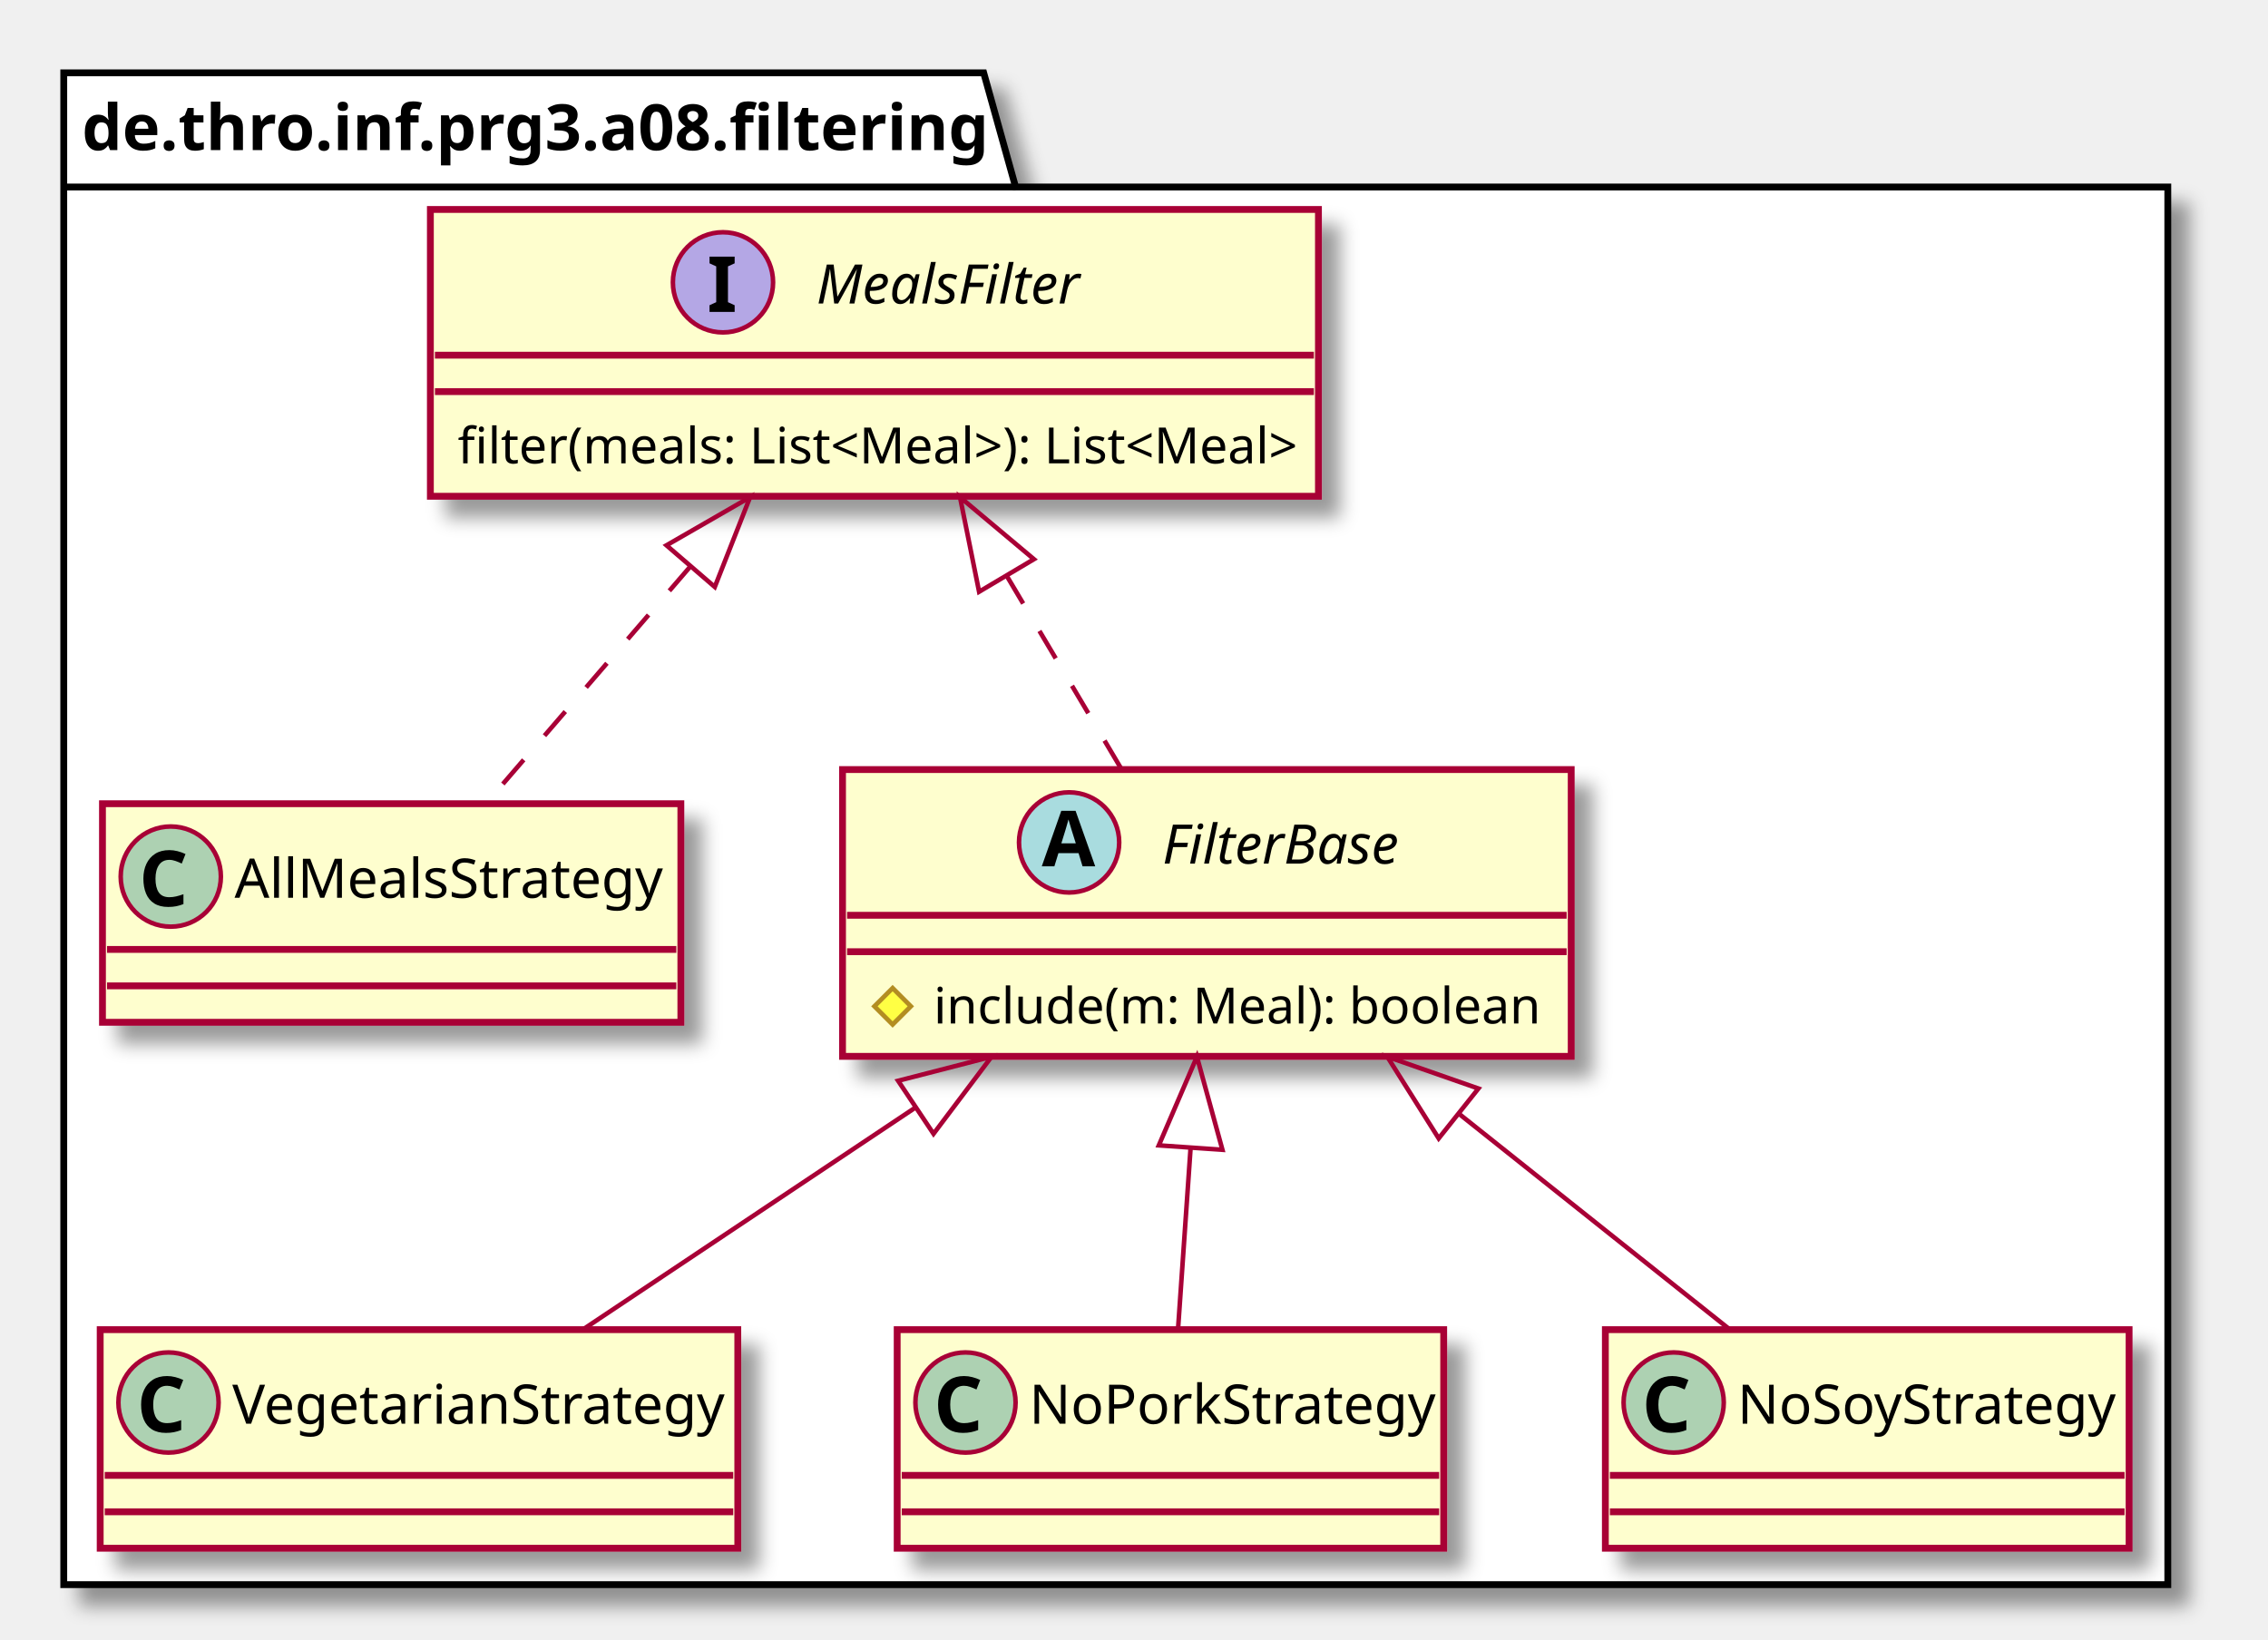
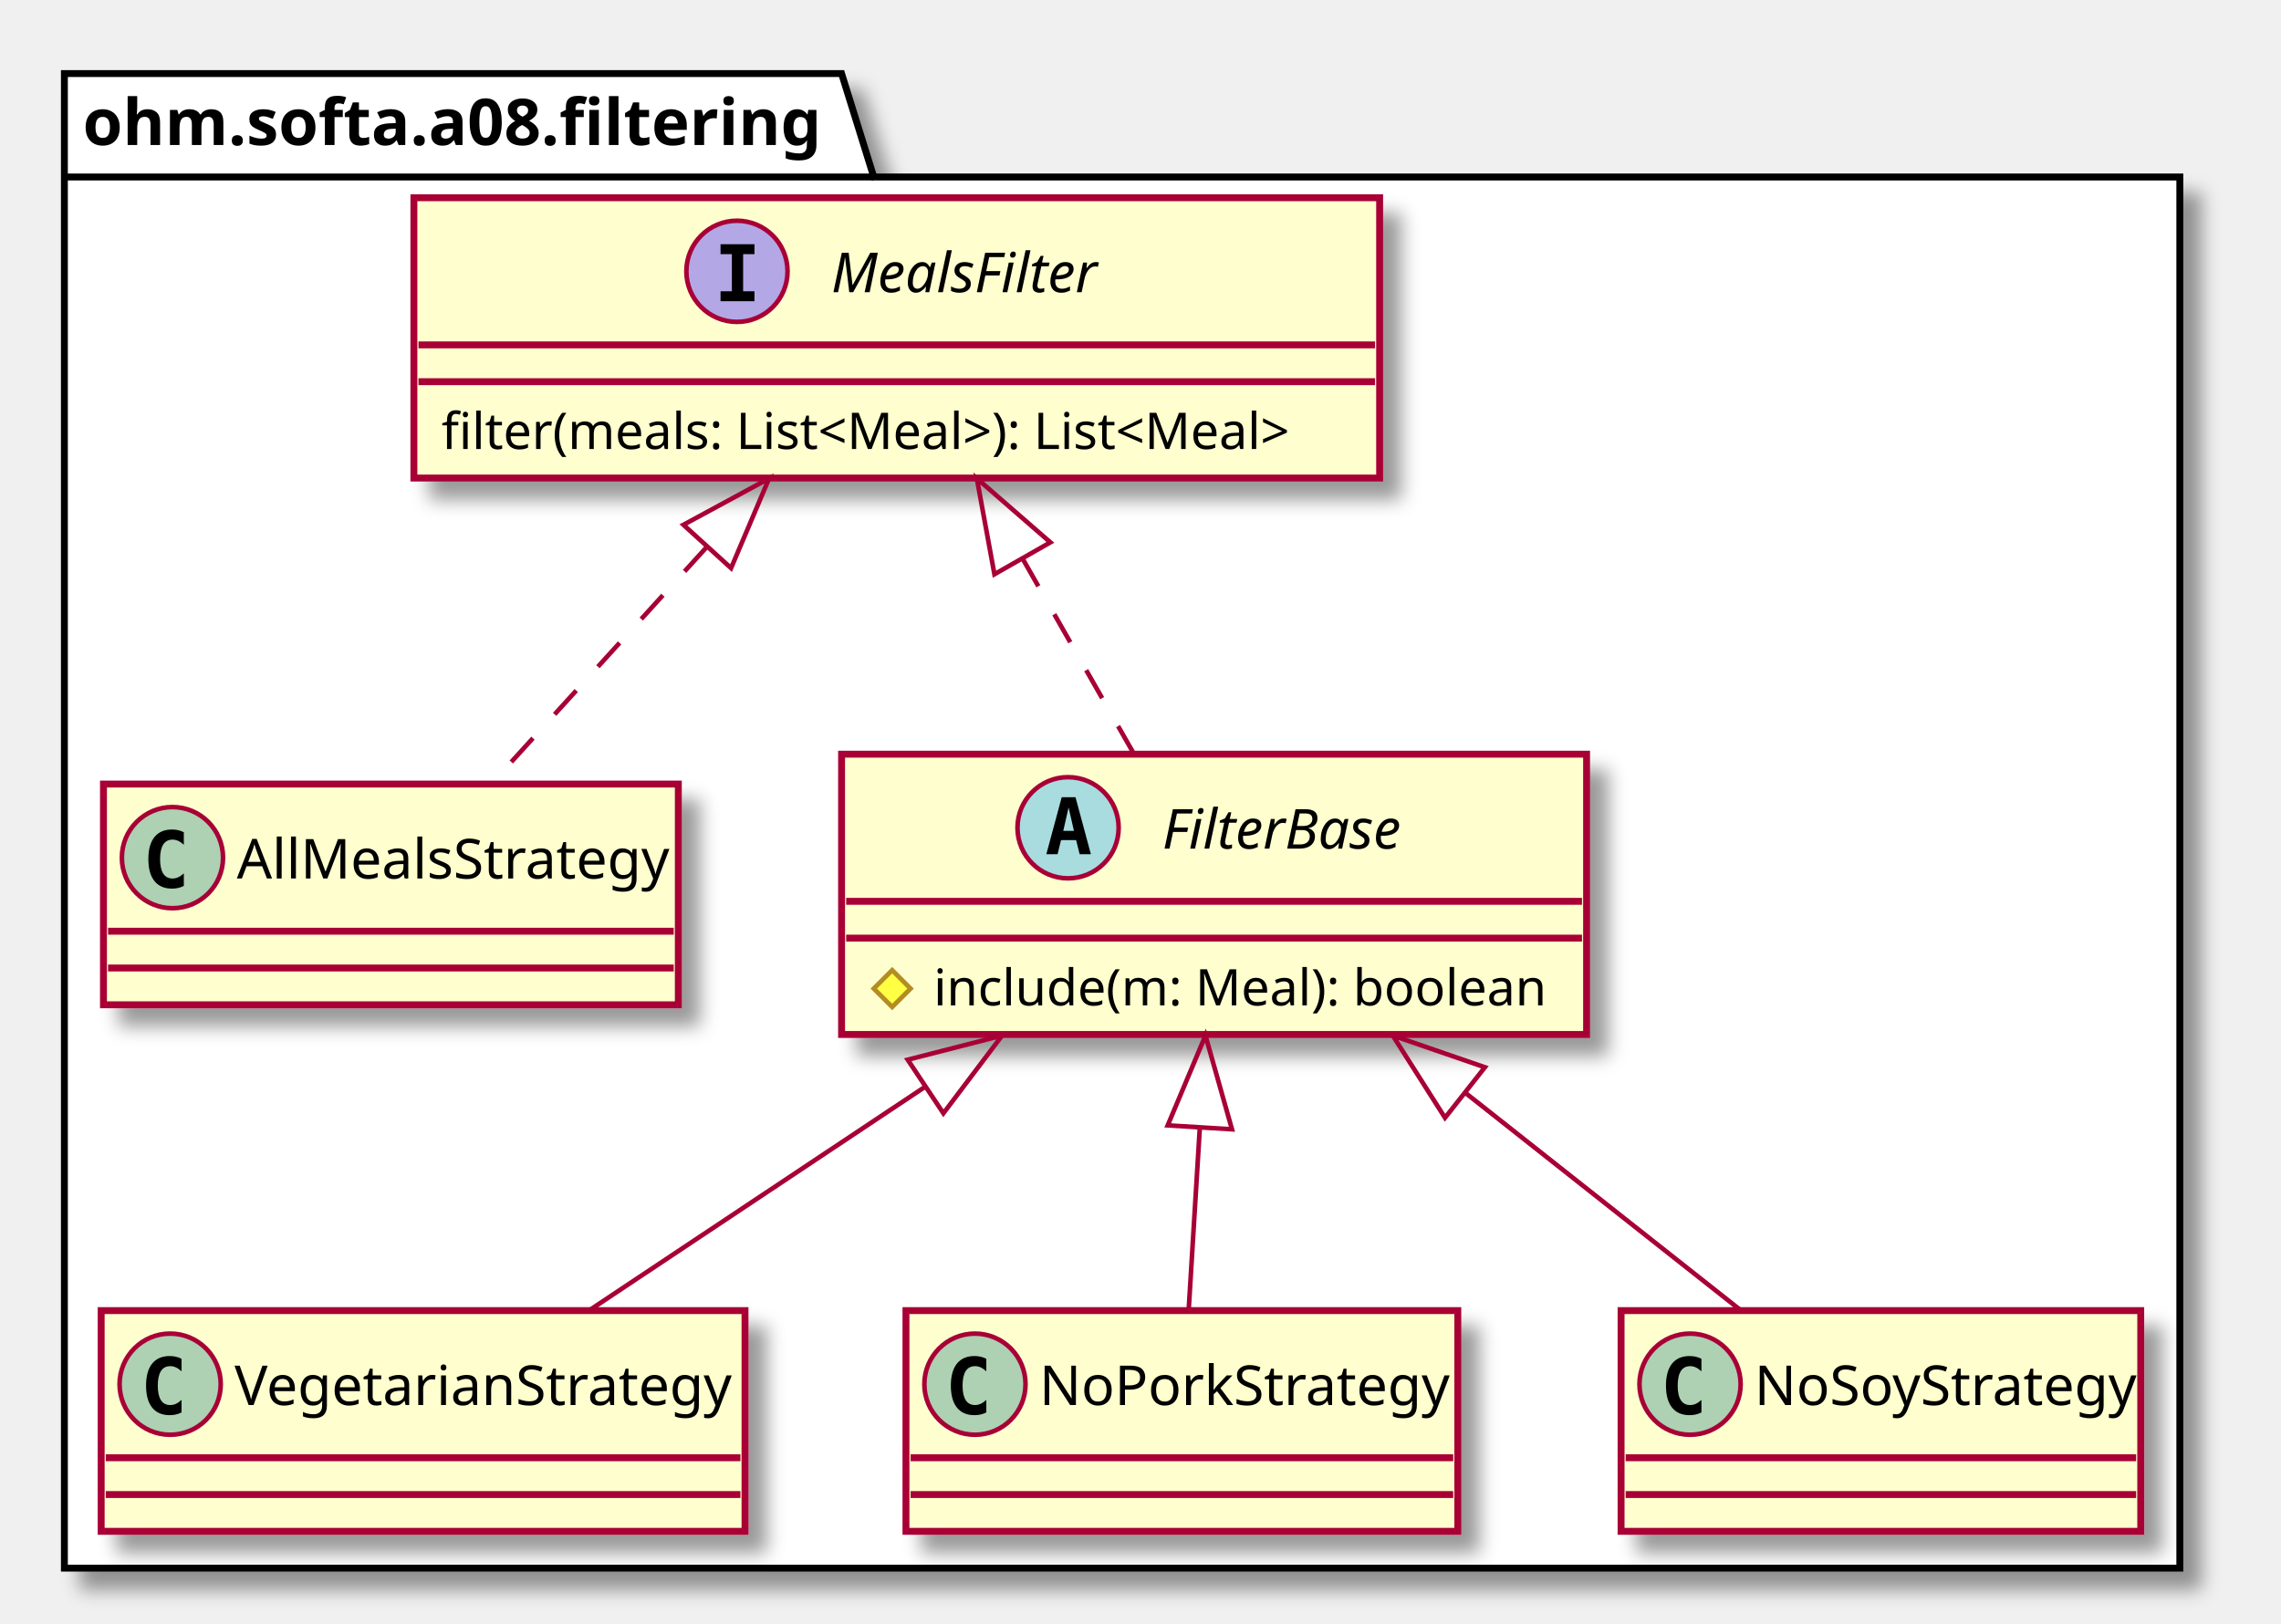
- <svg xmlns="http://www.w3.org/2000/svg" contentScriptType="application/ecmascript" contentStyleType="text/css" height="360px" preserveAspectRatio="none" style="width:498px;height:360px;" version="1.1" viewBox="0 0 498 360" width="498px" zoomAndPan="magnify">
+ <svg xmlns="http://www.w3.org/2000/svg" contentScriptType="application/ecmascript" contentStyleType="text/css" height="353px" preserveAspectRatio="none" style="width:496px;height:353px;" version="1.1" viewBox="0 0 496 353" width="496px" zoomAndPan="magnify">
  <defs>
-     <filter height="300%" id="f7v72245nqvco" width="300%" x="-1" y="-1">
+     <filter height="300%" id="f1p3h8mnjgf1te" width="300%" x="-1" y="-1">
      <feGaussianBlur result="blurOut" stdDeviation="2.0" />
      <feColorMatrix in="blurOut" result="blurOut2" type="matrix" values="0 0 0 0 0 0 0 0 0 0 0 0 0 0 0 0 0 0 .4 0" />
      <feOffset dx="4.0" dy="4.0" in="blurOut2" result="blurOut3" />
      <feBlend in="SourceGraphic" in2="blurOut3" mode="normal" />
    </filter>
  </defs>
  <g>
-     <polygon fill="#FFFFFF" filter="url(#f7v72245nqvco)" points="14,16,216,16,223,41.068,476,41.068,476,348,14,348,14,16" style="stroke: #000000; stroke-width: 1.5;" />
-     <line style="stroke: #000000; stroke-width: 1.5;" x1="14" x2="223" y1="41.068" y2="41.068" />
-     <text fill="#000000" font-family="sans-serif" font-size="14" font-weight="bold" lengthAdjust="spacingAndGlyphs" textLength="196" x="18" y="32.966">de.thro.inf.prg3.a08.filtering</text>
-     <rect fill="#FEFECE" filter="url(#f7v72245nqvco)" height="62.982" id="MealsFilter" style="stroke: #A80036; stroke-width: 1.5;" width="195" x="94.5" y="46" />
-     <ellipse cx="158.75" cy="62" fill="#B4A7E5" rx="11" ry="11" style="stroke: #A80036; stroke-width: 1.0;" />
-     <path d="M161.312,68.5 L155.797,68.5 L155.797,67.031 L157.266,66.359 L157.266,58.5 L155.797,57.828 L155.797,56.359 L161.312,56.359 L161.312,57.828 L159.844,58.5 L159.844,66.359 L161.312,67.031 L161.312,68.5 Z " />
-     <text fill="#000000" font-family="sans-serif" font-size="12" font-style="italic" lengthAdjust="spacingAndGlyphs" textLength="58" x="179.25" y="66.656">MealsFilter</text>
-     <line style="stroke: #A80036; stroke-width: 1.5;" x1="95.5" x2="288.5" y1="78" y2="78" />
-     <line style="stroke: #A80036; stroke-width: 1.5;" x1="95.5" x2="288.5" y1="86" y2="86" />
-     <text fill="#000000" font-family="sans-serif" font-size="11" lengthAdjust="spacingAndGlyphs" textLength="183" x="100.5" y="101.759">filter(meals: List&lt;Meal&gt;): List&lt;Meal&gt;</text>
-     <rect fill="#FEFECE" filter="url(#f7v72245nqvco)" height="48" id="AllMealsStrategy" style="stroke: #A80036; stroke-width: 1.5;" width="127" x="22.5" y="176.5" />
-     <ellipse cx="37.5" cy="192.5" fill="#ADD1B2" rx="11" ry="11" style="stroke: #A80036; stroke-width: 1.0;" />
-     <path d="M37.188,188.828 Q35.703,188.828 34.922,189.938 Q34.141,191.047 34.141,192.969 Q34.141,194.906 34.859,195.969 Q35.578,197.031 37.188,197.031 Q37.922,197.031 38.664,196.859 Q39.406,196.688 40.281,196.375 L40.281,198.547 Q39.469,198.859 38.688,199.016 Q37.906,199.172 36.938,199.172 Q35.078,199.172 33.859,198.398 Q32.641,197.625 32.062,196.219 Q31.484,194.812 31.484,192.953 Q31.484,191.109 32.148,189.703 Q32.812,188.297 34.078,187.492 Q35.344,186.688 37.188,186.688 Q38.078,186.688 38.992,186.922 Q39.906,187.156 40.734,187.547 L39.906,189.641 Q39.219,189.312 38.531,189.07 Q37.844,188.828 37.188,188.828 Z " />
-     <text fill="#000000" font-family="sans-serif" font-size="12" lengthAdjust="spacingAndGlyphs" textLength="95" x="51.5" y="197.156">AllMealsStrategy</text>
-     <line style="stroke: #A80036; stroke-width: 1.5;" x1="23.5" x2="148.5" y1="208.5" y2="208.5" />
-     <line style="stroke: #A80036; stroke-width: 1.5;" x1="23.5" x2="148.5" y1="216.5" y2="216.5" />
-     <rect fill="#FEFECE" filter="url(#f7v72245nqvco)" height="62.982" id="FilterBase" style="stroke: #A80036; stroke-width: 1.5;" width="160" x="185" y="169" />
-     <ellipse cx="234.75" cy="185" fill="#A9DCDF" rx="11" ry="11" style="stroke: #A80036; stroke-width: 1.0;" />
-     <path d="M237.703,190.25 L236.828,187.359 L232.406,187.359 L231.516,190.25 L228.75,190.25 L233.031,178.062 L236.172,178.062 L240.484,190.25 L237.703,190.25 Z M236.219,185.203 L235.328,182.375 Q235.25,182.094 235.109,181.648 Q234.969,181.203 234.836,180.742 Q234.703,180.281 234.609,179.953 Q234.531,180.281 234.383,180.789 Q234.234,181.297 234.109,181.742 Q233.984,182.188 233.922,182.375 L233.047,185.203 L236.219,185.203 Z " />
-     <text fill="#000000" font-family="sans-serif" font-size="12" font-style="italic" lengthAdjust="spacingAndGlyphs" textLength="52" x="255.25" y="189.656">FilterBase</text>
-     <line style="stroke: #A80036; stroke-width: 1.5;" x1="186" x2="344" y1="201" y2="201" />
-     <line style="stroke: #A80036; stroke-width: 1.5;" x1="186" x2="344" y1="209" y2="209" />
-     <polygon fill="#FFFF44" points="196,216.991,200,220.991,196,224.991,192,220.991" style="stroke: #B38D22; stroke-width: 1.0;" />
-     <text fill="#000000" font-family="sans-serif" font-size="11" lengthAdjust="spacingAndGlyphs" textLength="134" x="205" y="224.759">include(m: Meal): boolean</text>
-     <rect fill="#FEFECE" filter="url(#f7v72245nqvco)" height="48" id="VegetarianStrategy" style="stroke: #A80036; stroke-width: 1.5;" width="140" x="22" y="292" />
-     <ellipse cx="37" cy="308" fill="#ADD1B2" rx="11" ry="11" style="stroke: #A80036; stroke-width: 1.0;" />
-     <path d="M36.688,304.328 Q35.203,304.328 34.422,305.438 Q33.641,306.547 33.641,308.469 Q33.641,310.406 34.359,311.469 Q35.078,312.531 36.688,312.531 Q37.422,312.531 38.164,312.359 Q38.906,312.188 39.781,311.875 L39.781,314.047 Q38.969,314.359 38.188,314.516 Q37.406,314.672 36.438,314.672 Q34.578,314.672 33.359,313.898 Q32.141,313.125 31.562,311.719 Q30.984,310.312 30.984,308.453 Q30.984,306.609 31.648,305.203 Q32.312,303.797 33.578,302.992 Q34.844,302.188 36.688,302.188 Q37.578,302.188 38.492,302.422 Q39.406,302.656 40.234,303.047 L39.406,305.141 Q38.719,304.812 38.031,304.57 Q37.344,304.328 36.688,304.328 Z " />
-     <text fill="#000000" font-family="sans-serif" font-size="12" lengthAdjust="spacingAndGlyphs" textLength="108" x="51" y="312.656">VegetarianStrategy</text>
-     <line style="stroke: #A80036; stroke-width: 1.5;" x1="23" x2="161" y1="324" y2="324" />
-     <line style="stroke: #A80036; stroke-width: 1.5;" x1="23" x2="161" y1="332" y2="332" />
-     <rect fill="#FEFECE" filter="url(#f7v72245nqvco)" height="48" id="NoPorkStrategy" style="stroke: #A80036; stroke-width: 1.5;" width="120" x="197" y="292" />
-     <ellipse cx="212" cy="308" fill="#ADD1B2" rx="11" ry="11" style="stroke: #A80036; stroke-width: 1.0;" />
-     <path d="M211.688,304.328 Q210.203,304.328 209.422,305.438 Q208.641,306.547 208.641,308.469 Q208.641,310.406 209.359,311.469 Q210.078,312.531 211.688,312.531 Q212.422,312.531 213.164,312.359 Q213.906,312.188 214.781,311.875 L214.781,314.047 Q213.969,314.359 213.188,314.516 Q212.406,314.672 211.438,314.672 Q209.578,314.672 208.359,313.898 Q207.141,313.125 206.562,311.719 Q205.984,310.312 205.984,308.453 Q205.984,306.609 206.648,305.203 Q207.312,303.797 208.578,302.992 Q209.844,302.188 211.688,302.188 Q212.578,302.188 213.492,302.422 Q214.406,302.656 215.234,303.047 L214.406,305.141 Q213.719,304.812 213.031,304.57 Q212.344,304.328 211.688,304.328 Z " />
-     <text fill="#000000" font-family="sans-serif" font-size="12" lengthAdjust="spacingAndGlyphs" textLength="88" x="226" y="312.656">NoPorkStrategy</text>
-     <line style="stroke: #A80036; stroke-width: 1.5;" x1="198" x2="316" y1="324" y2="324" />
-     <line style="stroke: #A80036; stroke-width: 1.5;" x1="198" x2="316" y1="332" y2="332" />
-     <rect fill="#FEFECE" filter="url(#f7v72245nqvco)" height="48" id="NoSoyStrategy" style="stroke: #A80036; stroke-width: 1.5;" width="115" x="352.5" y="292" />
-     <ellipse cx="367.5" cy="308" fill="#ADD1B2" rx="11" ry="11" style="stroke: #A80036; stroke-width: 1.0;" />
-     <path d="M367.188,304.328 Q365.703,304.328 364.922,305.438 Q364.141,306.547 364.141,308.469 Q364.141,310.406 364.859,311.469 Q365.578,312.531 367.188,312.531 Q367.922,312.531 368.664,312.359 Q369.406,312.188 370.281,311.875 L370.281,314.047 Q369.469,314.359 368.688,314.516 Q367.906,314.672 366.938,314.672 Q365.078,314.672 363.859,313.898 Q362.641,313.125 362.062,311.719 Q361.484,310.312 361.484,308.453 Q361.484,306.609 362.148,305.203 Q362.812,303.797 364.078,302.992 Q365.344,302.188 367.188,302.188 Q368.078,302.188 368.992,302.422 Q369.906,302.656 370.734,303.047 L369.906,305.141 Q369.219,304.812 368.531,304.57 Q367.844,304.328 367.188,304.328 Z " />
-     <text fill="#000000" font-family="sans-serif" font-size="12" lengthAdjust="spacingAndGlyphs" textLength="83" x="381.5" y="312.656">NoSoyStrategy</text>
-     <line style="stroke: #A80036; stroke-width: 1.5;" x1="353.5" x2="466.5" y1="324" y2="324" />
-     <line style="stroke: #A80036; stroke-width: 1.5;" x1="353.5" x2="466.5" y1="332" y2="332" />
-     <path d="M151.545,124.443 C136.298,142.136 119.581,161.534 106.845,176.311 " fill="none" id="MealsFilter-AllMealsStrategy" style="stroke: #A80036; stroke-width: 1.0; stroke-dasharray: 7.0,7.0;" />
-     <polygon fill="none" points="146.343,119.756,164.702,109.176,156.949,128.896,146.343,119.756" style="stroke: #A80036; stroke-width: 1.0;" />
-     <path d="M221.095,126.524 C229.574,140.809 238.608,156.032 246.264,168.932 " fill="none" id="MealsFilter-FilterBase" style="stroke: #A80036; stroke-width: 1.0; stroke-dasharray: 7.0,7.0;" />
-     <polygon fill="none" points="214.987,129.947,210.799,109.176,227.027,122.802,214.987,129.947" style="stroke: #A80036; stroke-width: 1.0;" />
-     <path d="M200.804,243.359 C176.198,259.787 149.008,277.94 127.964,291.989 " fill="none" id="FilterBase-VegetarianStrategy" style="stroke: #A80036; stroke-width: 1.0;" />
-     <polygon fill="none" points="197.207,237.344,217.727,232.061,204.98,248.988,197.207,237.344" style="stroke: #A80036; stroke-width: 1.0;" />
-     <path d="M261.417,252.226 C260.462,266.021 259.474,280.278 258.676,291.805 " fill="none" id="FilterBase-NoPorkStrategy" style="stroke: #A80036; stroke-width: 1.0;" />
-     <polygon fill="none" points="254.449,251.529,262.814,232.061,268.415,252.497,254.449,251.529" style="stroke: #A80036; stroke-width: 1.0;" />
-     <path d="M320.546,244.746 C340.613,260.73 362.516,278.176 379.625,291.805 " fill="none" id="FilterBase-NoSoyStrategy" style="stroke: #A80036; stroke-width: 1.0;" />
-     <polygon fill="none" points="315.904,249.997,304.622,232.061,324.627,239.047,315.904,249.997" style="stroke: #A80036; stroke-width: 1.0;" />
+     <polygon fill="#FFFFFF" filter="url(#f1p3h8mnjgf1te)" points="14,16,183,16,190,38.488,474,38.488,474,341,14,341,14,16" style="stroke: #000000; stroke-width: 1.5;" />
+     <line style="stroke: #000000; stroke-width: 1.5;" x1="14" x2="190" y1="38.488" y2="38.488" />
+     <text fill="#000000" font-family="sans-serif" font-size="14" font-weight="bold" lengthAdjust="spacingAndGlyphs" textLength="163" x="18" y="31.535">ohm.softa.a08.filtering</text>
+     <rect fill="#FEFECE" filter="url(#f1p3h8mnjgf1te)" height="60.955" id="MealsFilter" style="stroke: #A80036; stroke-width: 1.5;" width="210" x="90" y="43" />
+     <ellipse cx="160.25" cy="59" fill="#B4A7E5" rx="11" ry="11" style="stroke: #A80036; stroke-width: 1.0;" />
+     <path d="M156.678,55.265 L156.678,53.107 L164.057,53.107 L164.057,55.265 L161.592,55.265 L161.592,63.342 L164.057,63.342 L164.057,65.5 L156.678,65.5 L156.678,63.342 L159.143,63.342 L159.143,55.265 Z " />
+     <text fill="#000000" font-family="sans-serif" font-size="12" font-style="italic" lengthAdjust="spacingAndGlyphs" textLength="61" x="180.75" y="63.535">MealsFilter</text>
+     <line style="stroke: #A80036; stroke-width: 1.5;" x1="91" x2="299" y1="75" y2="75" />
+     <line style="stroke: #A80036; stroke-width: 1.5;" x1="91" x2="299" y1="83" y2="83" />
+     <text fill="#000000" font-family="sans-serif" font-size="11" lengthAdjust="spacingAndGlyphs" textLength="198" x="96" y="97.635">filter(meals: List&lt;Meal&gt;): List&lt;Meal&gt;</text>
+     <rect fill="#FEFECE" filter="url(#f1p3h8mnjgf1te)" height="48" id="AllMealsStrategy" style="stroke: #A80036; stroke-width: 1.5;" width="125" x="22.5" y="170.5" />
+     <ellipse cx="37.5" cy="186.5" fill="#ADD1B2" rx="11" ry="11" style="stroke: #A80036; stroke-width: 1.0;" />
+     <path d="M39.973,192.643 Q39.392,192.942 38.753,193.091 Q38.114,193.241 37.408,193.241 Q34.901,193.241 33.581,191.589 Q32.262,189.937 32.262,186.816 Q32.262,183.686 33.581,182.035 Q34.901,180.383 37.408,180.383 Q38.114,180.383 38.761,180.532 Q39.409,180.682 39.973,180.981 L39.973,183.703 Q39.342,183.122 38.749,182.852 Q38.155,182.583 37.524,182.583 Q36.18,182.583 35.495,183.649 Q34.81,184.716 34.81,186.816 Q34.81,188.908 35.495,189.974 Q36.18,191.041 37.524,191.041 Q38.155,191.041 38.749,190.771 Q39.342,190.501 39.973,189.92 Z " />
+     <text fill="#000000" font-family="sans-serif" font-size="12" lengthAdjust="spacingAndGlyphs" textLength="93" x="51.5" y="191.035">AllMealsStrategy</text>
+     <line style="stroke: #A80036; stroke-width: 1.5;" x1="23.5" x2="146.5" y1="202.5" y2="202.5" />
+     <line style="stroke: #A80036; stroke-width: 1.5;" x1="23.5" x2="146.5" y1="210.5" y2="210.5" />
+     <rect fill="#FEFECE" filter="url(#f1p3h8mnjgf1te)" height="60.955" id="FilterBase" style="stroke: #A80036; stroke-width: 1.5;" width="162" x="183" y="164" />
+     <ellipse cx="232.25" cy="180" fill="#A9DCDF" rx="11" ry="11" style="stroke: #A80036; stroke-width: 1.0;" />
+     <path d="M232.363,175.598 L231.209,180.67 L233.525,180.67 Z M230.869,173.357 L233.866,173.357 L237.211,185.75 L234.762,185.75 L233.999,182.687 L230.72,182.687 L229.973,185.75 L227.524,185.75 Z " />
+     <text fill="#000000" font-family="sans-serif" font-size="12" font-style="italic" lengthAdjust="spacingAndGlyphs" textLength="55" x="252.75" y="184.535">FilterBase</text>
+     <line style="stroke: #A80036; stroke-width: 1.5;" x1="184" x2="344" y1="196" y2="196" />
+     <line style="stroke: #A80036; stroke-width: 1.5;" x1="184" x2="344" y1="204" y2="204" />
+     <polygon fill="#FFFF44" points="194,210.977,198,214.977,194,218.977,190,214.977" style="stroke: #B38D22; stroke-width: 1.0;" />
+     <text fill="#000000" font-family="sans-serif" font-size="11" lengthAdjust="spacingAndGlyphs" textLength="136" x="203" y="218.635">include(m: Meal): boolean</text>
+     <rect fill="#FEFECE" filter="url(#f1p3h8mnjgf1te)" height="48" id="VegetarianStrategy" style="stroke: #A80036; stroke-width: 1.5;" width="140" x="22" y="285" />
+     <ellipse cx="37" cy="301" fill="#ADD1B2" rx="11" ry="11" style="stroke: #A80036; stroke-width: 1.0;" />
+     <path d="M39.473,307.143 Q38.892,307.442 38.253,307.591 Q37.614,307.741 36.908,307.741 Q34.401,307.741 33.081,306.089 Q31.762,304.437 31.762,301.316 Q31.762,298.187 33.081,296.535 Q34.401,294.883 36.908,294.883 Q37.614,294.883 38.261,295.032 Q38.909,295.182 39.473,295.481 L39.473,298.203 Q38.842,297.622 38.249,297.352 Q37.655,297.082 37.024,297.082 Q35.68,297.082 34.995,298.149 Q34.31,299.216 34.31,301.316 Q34.31,303.408 34.995,304.474 Q35.68,305.541 37.024,305.541 Q37.655,305.541 38.249,305.271 Q38.842,305.002 39.473,304.42 Z " />
+     <text fill="#000000" font-family="sans-serif" font-size="12" lengthAdjust="spacingAndGlyphs" textLength="108" x="51" y="305.535">VegetarianStrategy</text>
+     <line style="stroke: #A80036; stroke-width: 1.5;" x1="23" x2="161" y1="317" y2="317" />
+     <line style="stroke: #A80036; stroke-width: 1.5;" x1="23" x2="161" y1="325" y2="325" />
+     <rect fill="#FEFECE" filter="url(#f1p3h8mnjgf1te)" height="48" id="NoPorkStrategy" style="stroke: #A80036; stroke-width: 1.5;" width="120" x="197" y="285" />
+     <ellipse cx="212" cy="301" fill="#ADD1B2" rx="11" ry="11" style="stroke: #A80036; stroke-width: 1.0;" />
+     <path d="M214.473,307.143 Q213.892,307.442 213.253,307.591 Q212.614,307.741 211.908,307.741 Q209.401,307.741 208.082,306.089 Q206.762,304.437 206.762,301.316 Q206.762,298.187 208.082,296.535 Q209.401,294.883 211.908,294.883 Q212.614,294.883 213.261,295.032 Q213.909,295.182 214.473,295.481 L214.473,298.203 Q213.842,297.622 213.249,297.352 Q212.655,297.082 212.024,297.082 Q210.68,297.082 209.995,298.149 Q209.31,299.216 209.31,301.316 Q209.31,303.408 209.995,304.474 Q210.68,305.541 212.024,305.541 Q212.655,305.541 213.249,305.271 Q213.842,305.002 214.473,304.42 Z " />
+     <text fill="#000000" font-family="sans-serif" font-size="12" lengthAdjust="spacingAndGlyphs" textLength="88" x="226" y="305.535">NoPorkStrategy</text>
+     <line style="stroke: #A80036; stroke-width: 1.5;" x1="198" x2="316" y1="317" y2="317" />
+     <line style="stroke: #A80036; stroke-width: 1.5;" x1="198" x2="316" y1="325" y2="325" />
+     <rect fill="#FEFECE" filter="url(#f1p3h8mnjgf1te)" height="48" id="NoSoyStrategy" style="stroke: #A80036; stroke-width: 1.5;" width="113" x="352.5" y="285" />
+     <ellipse cx="367.5" cy="301" fill="#ADD1B2" rx="11" ry="11" style="stroke: #A80036; stroke-width: 1.0;" />
+     <path d="M369.973,307.143 Q369.392,307.442 368.753,307.591 Q368.114,307.741 367.408,307.741 Q364.901,307.741 363.582,306.089 Q362.262,304.437 362.262,301.316 Q362.262,298.187 363.582,296.535 Q364.901,294.883 367.408,294.883 Q368.114,294.883 368.761,295.032 Q369.409,295.182 369.973,295.481 L369.973,298.203 Q369.342,297.622 368.749,297.352 Q368.155,297.082 367.524,297.082 Q366.18,297.082 365.495,298.149 Q364.81,299.216 364.81,301.316 Q364.81,303.408 365.495,304.474 Q366.18,305.541 367.524,305.541 Q368.155,305.541 368.749,305.271 Q369.342,305.002 369.973,304.42 Z " />
+     <text fill="#000000" font-family="sans-serif" font-size="12" lengthAdjust="spacingAndGlyphs" textLength="81" x="381.5" y="305.535">NoSoyStrategy</text>
+     <line style="stroke: #A80036; stroke-width: 1.5;" x1="353.5" x2="464.5" y1="317" y2="317" />
+     <line style="stroke: #A80036; stroke-width: 1.5;" x1="353.5" x2="464.5" y1="325" y2="325" />
+     <path d="M153.563,119.081 C137.683,136.548 120.195,155.785 106.856,170.459 " fill="none" id="MealsFilter-AllMealsStrategy" style="stroke: #A80036; stroke-width: 1.0; stroke-dasharray: 7.0,7.0;" />
+     <polygon fill="none" points="148.609,114.124,167.242,104.033,158.969,123.541,148.609,114.124" style="stroke: #A80036; stroke-width: 1.0;" />
+     <path d="M222.322,121.412 C230.5,135.753 239.24,151.08 246.594,163.976 " fill="none" id="MealsFilter-FilterBase" style="stroke: #A80036; stroke-width: 1.0; stroke-dasharray: 7.0,7.0;" />
+     <polygon fill="none" points="216.238,124.875,212.412,104.033,228.4,117.939,216.238,124.875" style="stroke: #A80036; stroke-width: 1.0;" />
+     <path d="M201.048,236.407 C176.501,252.748 149.25,270.889 128.131,284.948 " fill="none" id="FilterBase-VegetarianStrategy" style="stroke: #A80036; stroke-width: 1.0;" />
+     <polygon fill="none" points="197.38,230.44,217.907,225.184,205.138,242.094,197.38,230.44" style="stroke: #A80036; stroke-width: 1.0;" />
+     <path d="M260.898,245.235 C260.058,258.978 259.187,273.229 258.482,284.763 " fill="none" id="FilterBase-NoPorkStrategy" style="stroke: #A80036; stroke-width: 1.0;" />
+     <polygon fill="none" points="253.917,244.719,262.124,225.184,267.891,245.574,253.917,244.719" style="stroke: #A80036; stroke-width: 1.0;" />
+     <path d="M318.817,237.786 C338.957,253.69 361.036,271.125 378.307,284.763 " fill="none" id="FilterBase-NoSoyStrategy" style="stroke: #A80036; stroke-width: 1.0;" />
+     <polygon fill="none" points="314.216,243.072,302.857,225.184,322.892,232.085,314.216,243.072" style="stroke: #A80036; stroke-width: 1.0;" />
  </g>
</svg>
